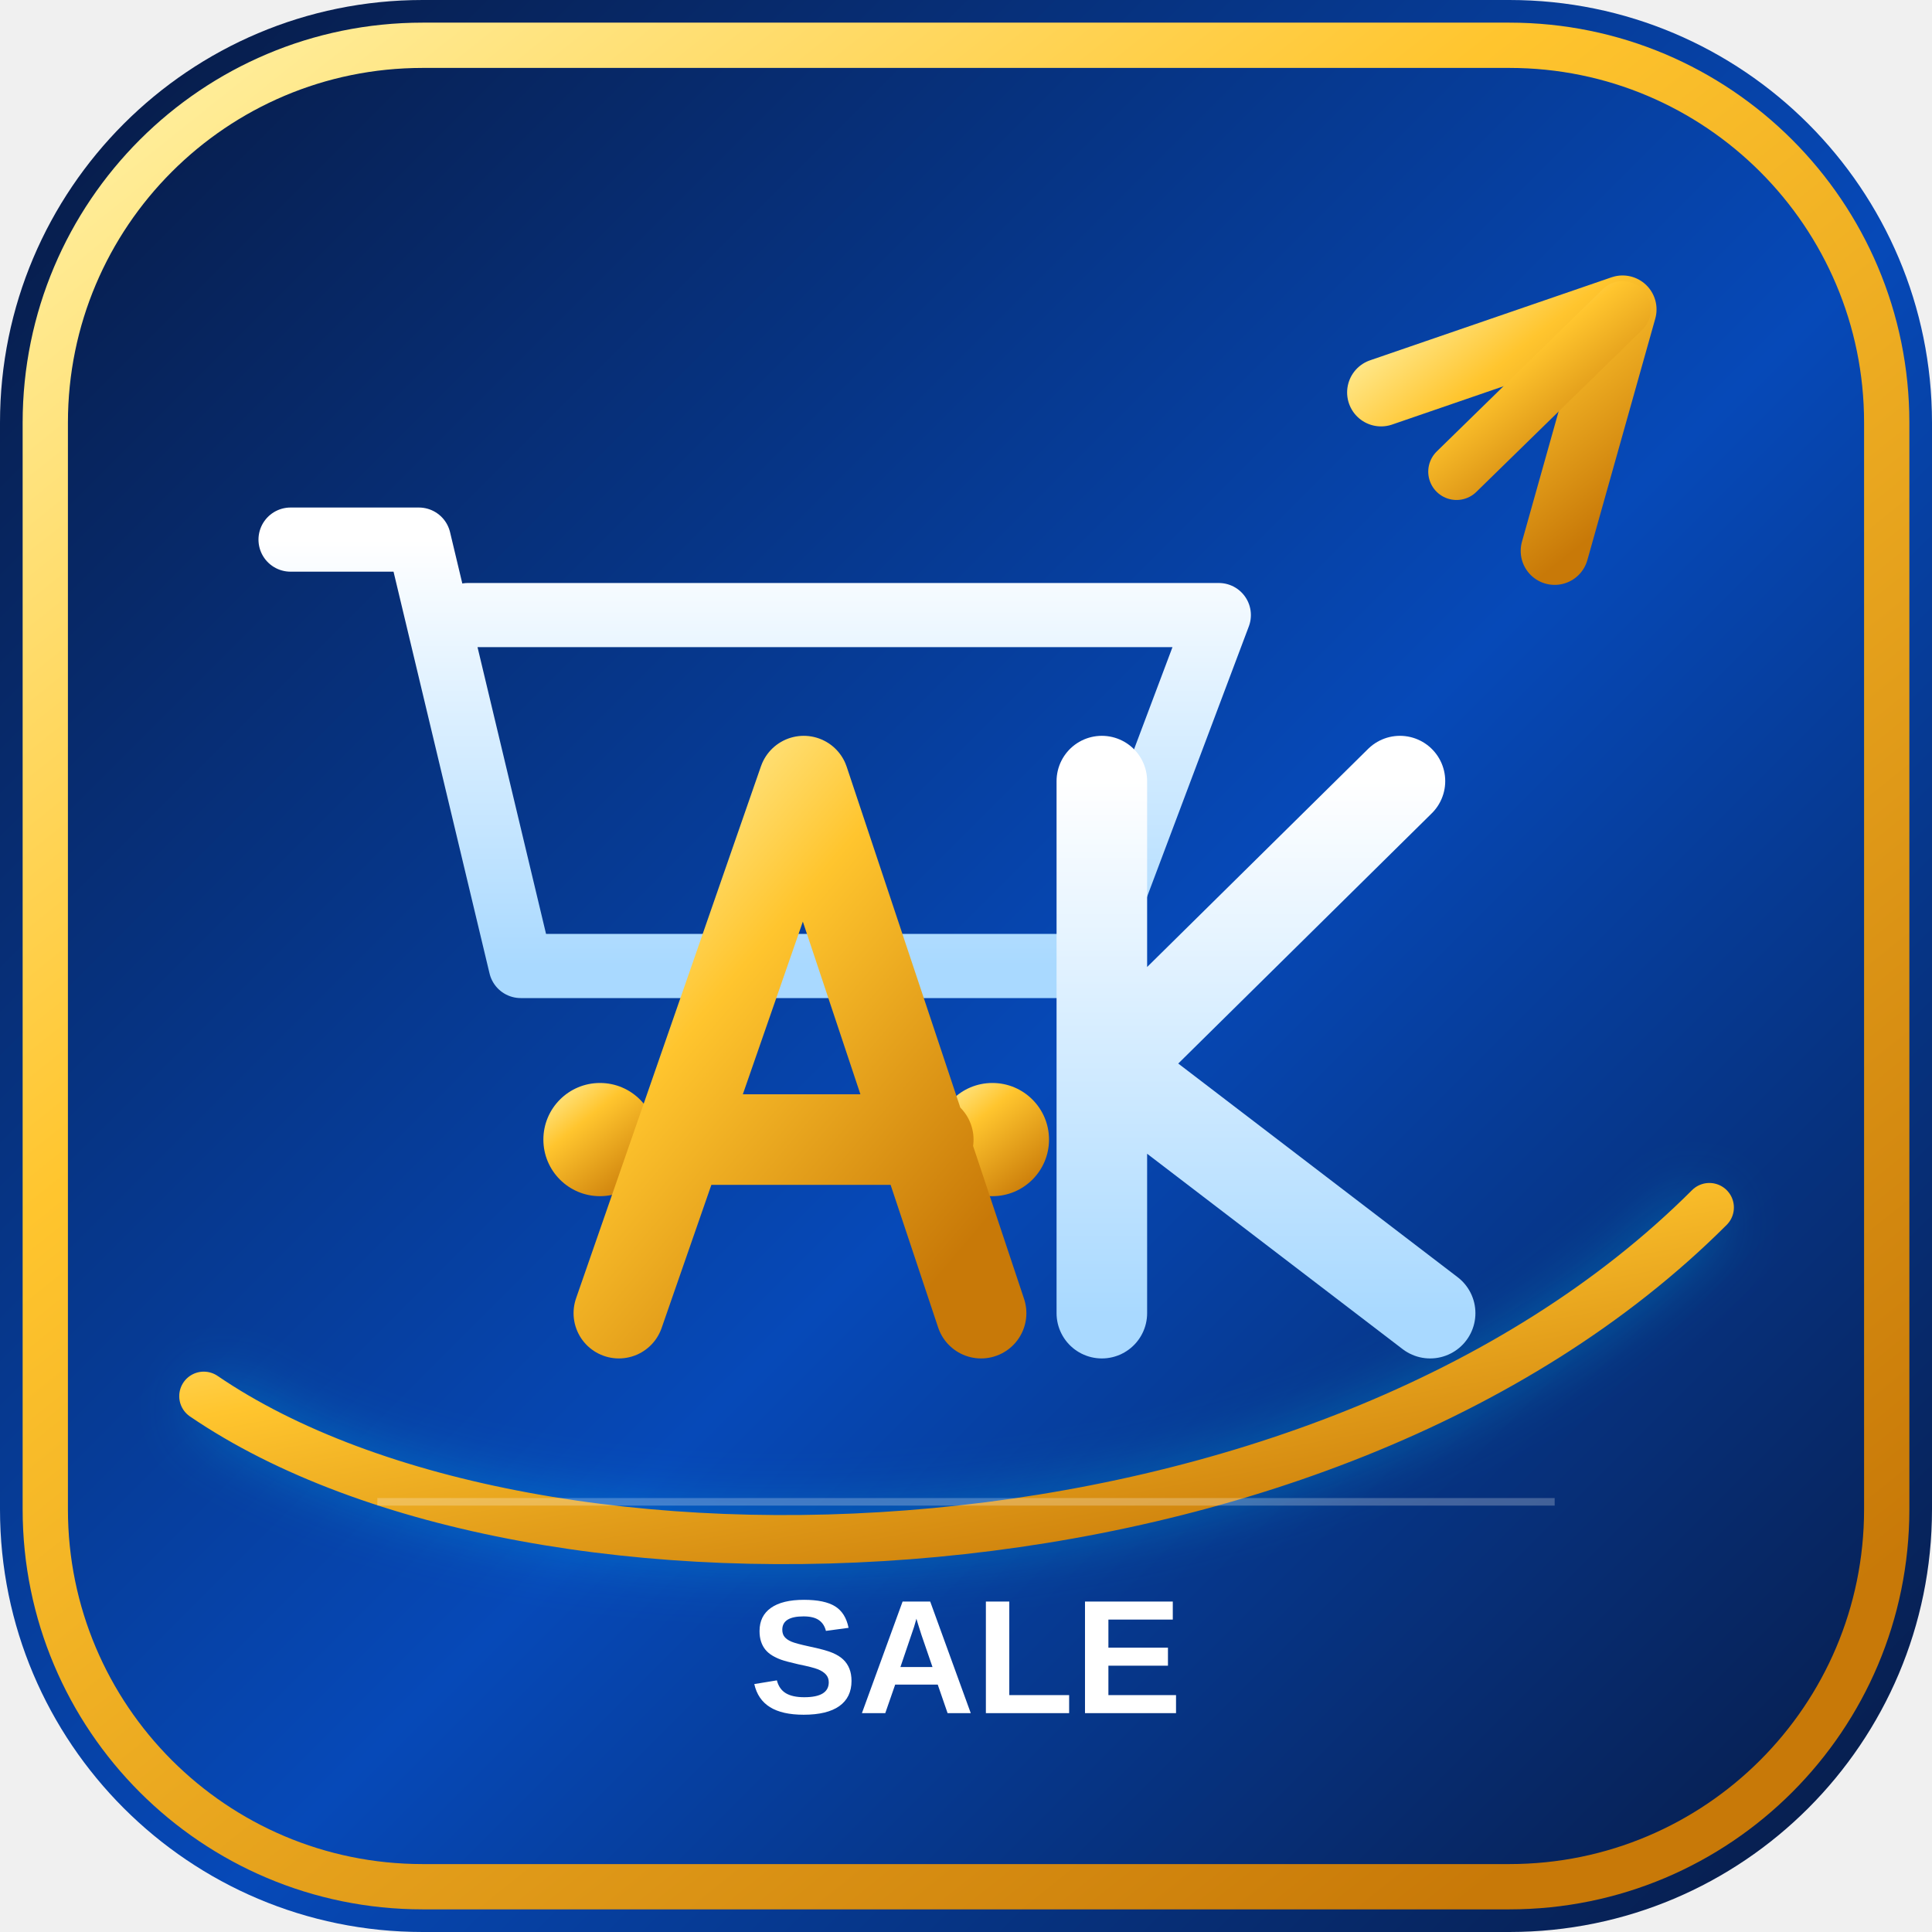
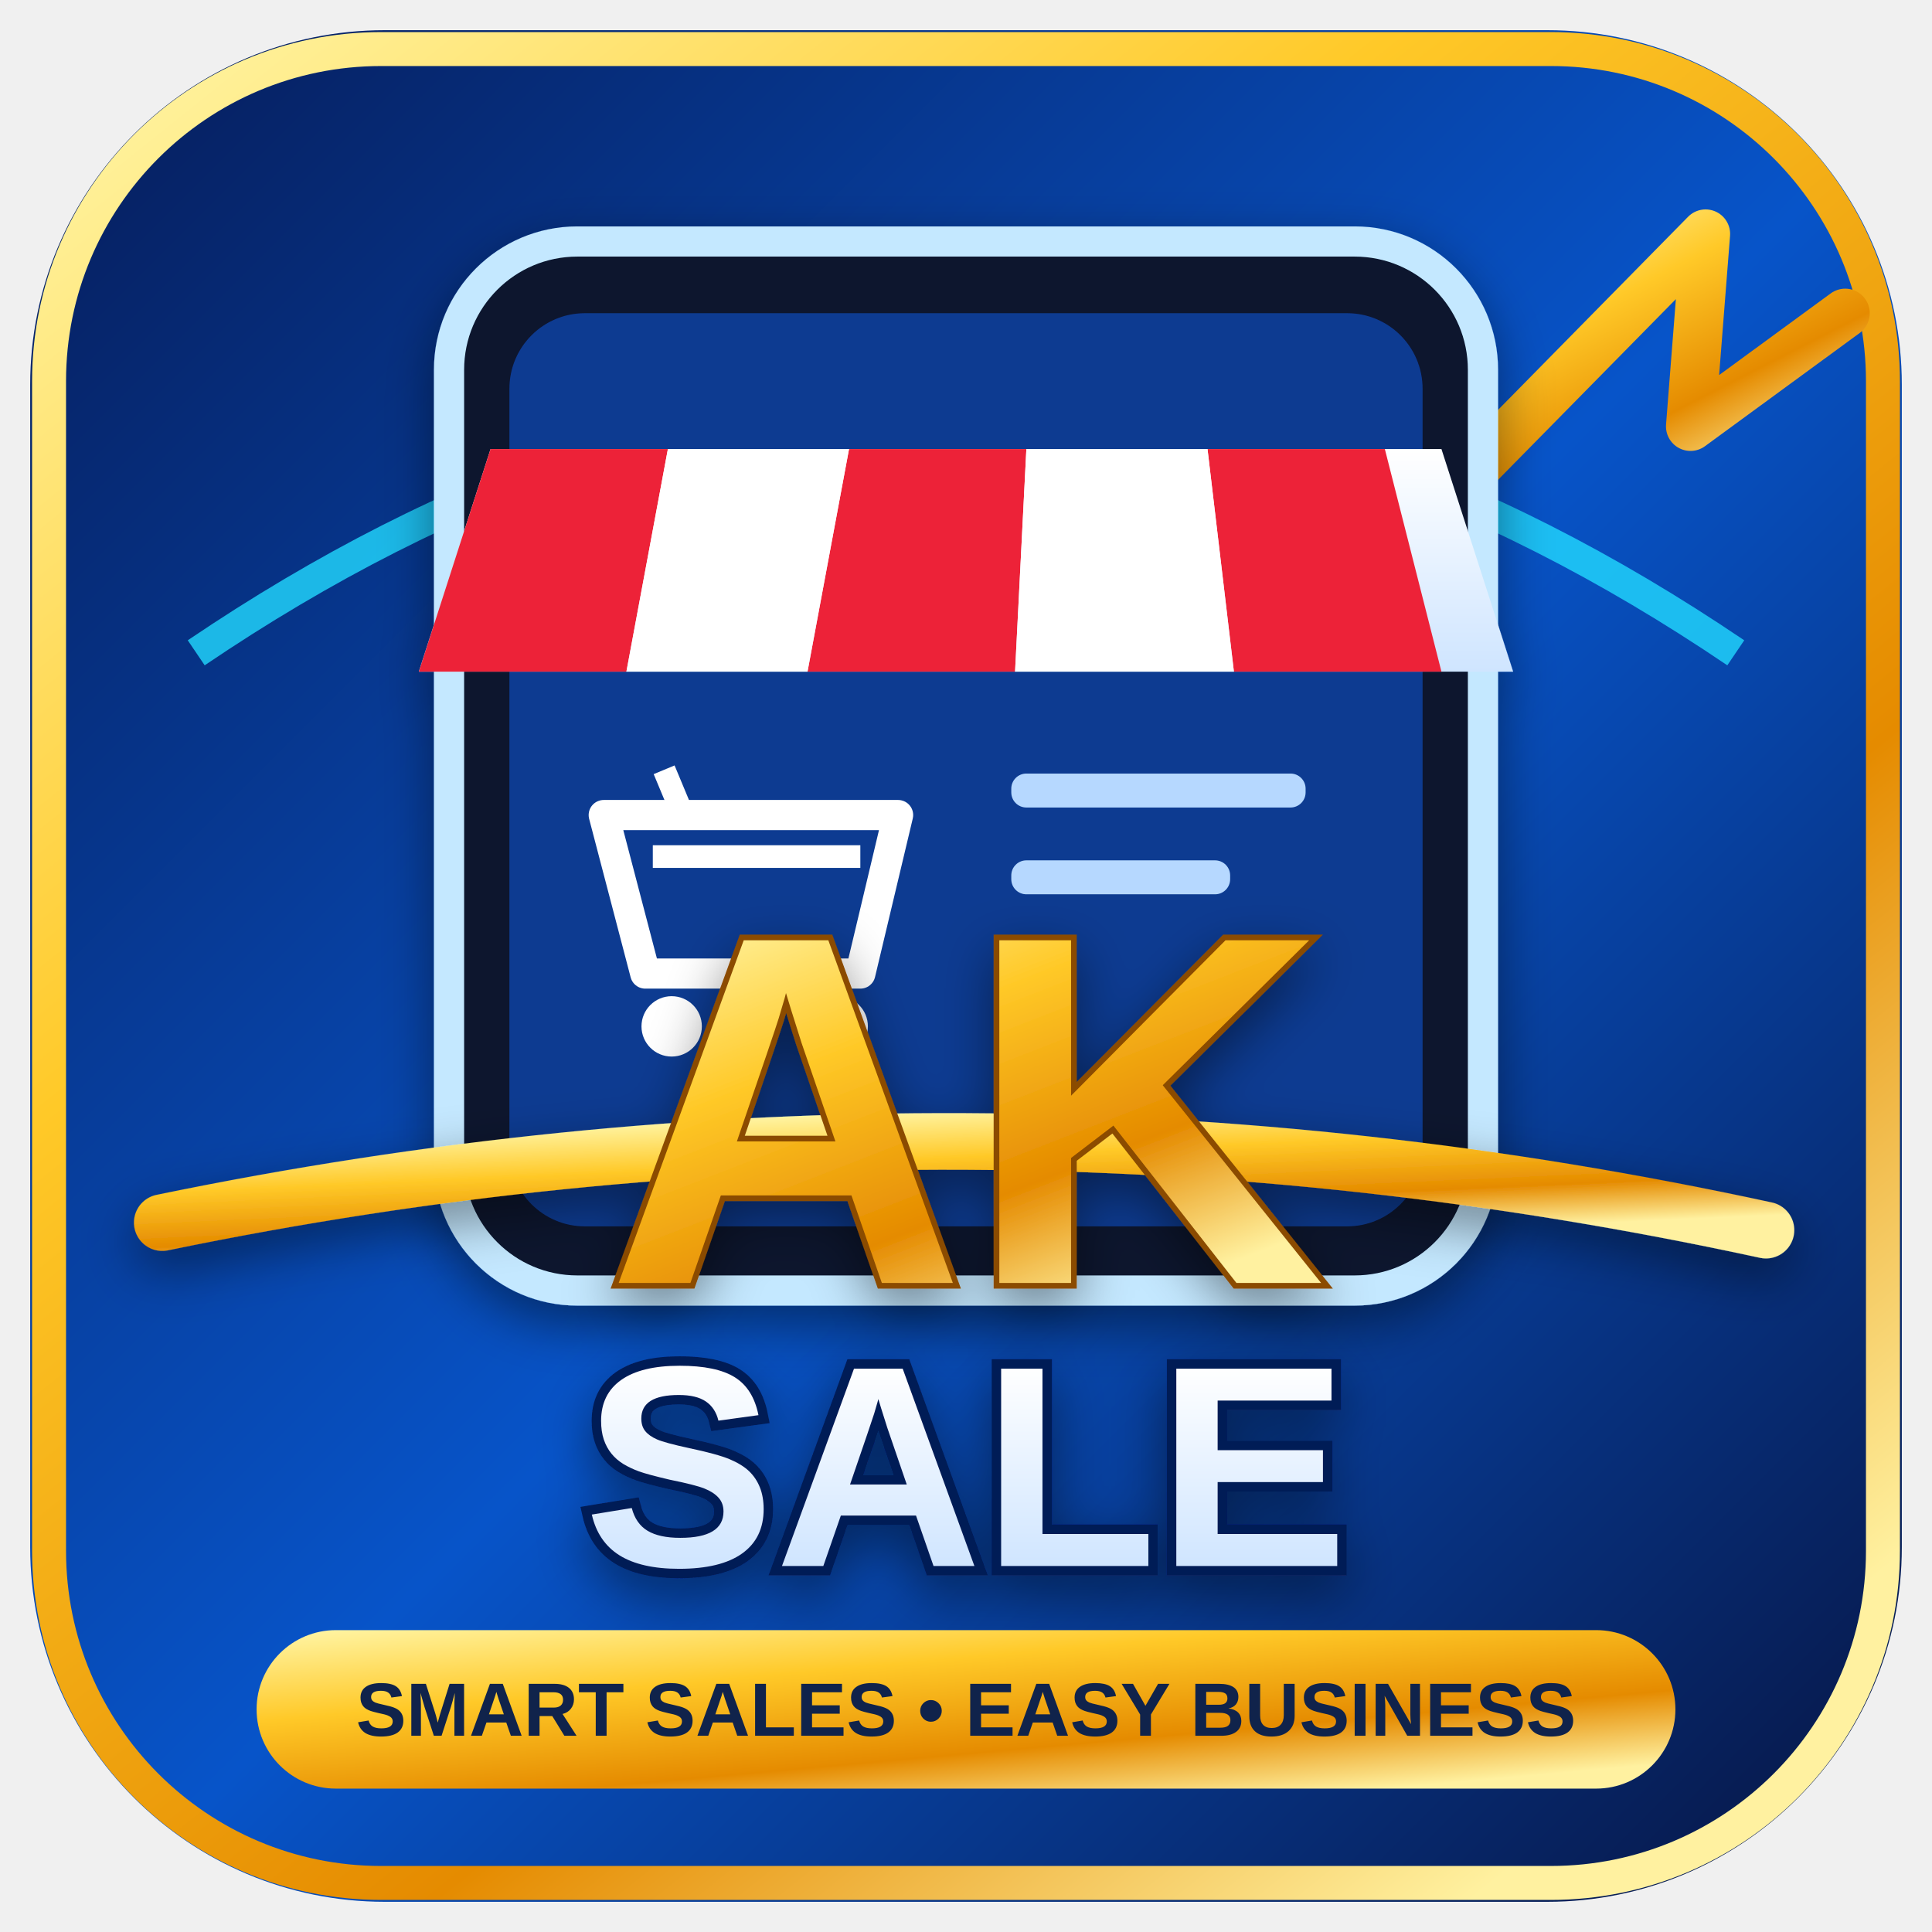
- <svg xmlns="http://www.w3.org/2000/svg" viewBox="0 0 512 512" role="img" aria-label="AK Sale Software">
+ <svg xmlns="http://www.w3.org/2000/svg" viewBox="0 0 512 512">
  <defs>
-     <linearGradient id="bg" x2="1" y2="1">
-       <stop stop-color="#07183f" />
-       <stop offset=".55" stop-color="#0649b8" />
-       <stop offset="1" stop-color="#07183f" />
+     <linearGradient id="bg" x1="0" y1="0" x2="1" y2="1">
+       <stop stop-color="#061b57" />
+       <stop offset=".52" stop-color="#0754c9" />
+       <stop offset="1" stop-color="#07133f" />
    </linearGradient>
-     <linearGradient id="gold" x2=".8" y2="1">
-       <stop stop-color="#fff2a6" />
-       <stop offset=".38" stop-color="#ffc52e" />
-       <stop offset="1" stop-color="#c87908" />
+     <linearGradient id="gold" x1="0" y1="0" x2=".8" y2="1">
+       <stop stop-color="#fff6a8" />
+       <stop offset=".35" stop-color="#ffc928" />
+       <stop offset=".72" stop-color="#e58b00" />
+       <stop offset="1" stop-color="#fff1a0" />
    </linearGradient>
-     <linearGradient id="silver" x2="0" y2="1">
+     <linearGradient id="white" x1="0" y1="0" x2="0" y2="1">
      <stop stop-color="#fff" />
-       <stop offset="1" stop-color="#a9d9ff" />
+       <stop offset="1" stop-color="#cfe5ff" />
    </linearGradient>
    <filter id="shadow" x="-30%" y="-30%" width="160%" height="160%">
-       <feGaussianBlur stdDeviation="8" />
+       <feGaussianBlur in="SourceAlpha" stdDeviation="7" />
+       <feOffset dy="5" />
+       <feComponentTransfer>
+         <feFuncA type="linear" slope=".45" />
+       </feComponentTransfer>
+       <feMerge>
+         <feMergeNode />
+         <feMergeNode in="SourceGraphic" />
+       </feMerge>
    </filter>
  </defs>
-   <rect width="512" height="512" rx="112" fill="url(#bg)" />
-   <rect x="12" y="12" width="488" height="488" rx="100" fill="none" stroke="url(#gold)" stroke-width="12" />
-   <path d="M54 370 C142 430 350 423 453 320" fill="none" stroke="#00cfff" stroke-width="12" opacity=".32" filter="url(#shadow)" />
-   <path d="M54 370 C142 430 350 423 453 320" fill="none" stroke="url(#gold)" stroke-width="13" stroke-linecap="round" />
-   <path d="M366 104 L430 82 L412 146" fill="none" stroke="url(#gold)" stroke-width="18" stroke-linecap="round" stroke-linejoin="round" />
-   <path d="M386 125 L430 82" stroke="url(#gold)" stroke-width="15" stroke-linecap="round" />
-   <path d="M77 143h34l27 113h150l35-93H124" fill="none" stroke="url(#silver)" stroke-width="17" stroke-linecap="round" stroke-linejoin="round" />
-   <path d="M145 276h134" stroke="url(#silver)" stroke-width="14" stroke-linecap="round" />
-   <circle cx="159" cy="302" r="15" fill="url(#gold)" />
-   <circle cx="263" cy="302" r="15" fill="url(#gold)" />
-   <path d="M164 348 L213 207 L260 348 M181 302 H246" fill="none" stroke="url(#gold)" stroke-width="24" stroke-linecap="round" stroke-linejoin="round" />
-   <path d="M292 207 V348 M294 283 L371 207 M294 283 L379 348" fill="none" stroke="url(#silver)" stroke-width="24" stroke-linecap="round" stroke-linejoin="round" />
-   <path d="M100 398h312" stroke="#fff" stroke-opacity=".24" stroke-width="2" />
-   <text x="256" y="454" text-anchor="middle" font-family="Arial,sans-serif" font-size="43" font-weight="800" fill="#fff">SALE</text>
+   <rect x="8" y="8" width="496" height="496" rx="94" fill="url(#bg)" />
+   <rect x="13" y="13" width="486" height="486" rx="88" fill="none" stroke="url(#gold)" stroke-width="9" />
+   <path d="M52 173 Q256 35 460 173" fill="none" stroke="#22d9ff" stroke-width="8" opacity=".8" />
+   <path d="M390 125 L452 62 L448 113 L489 83" fill="none" stroke="url(#gold)" stroke-width="13" stroke-linecap="round" stroke-linejoin="round" />
+   <g filter="url(#shadow)">
+     <rect x="119" y="64" width="274" height="278" rx="34" fill="#08152f" stroke="#c4e8ff" stroke-width="8" />
+     <rect x="135" y="83" width="242" height="242" rx="20" fill="#0b3b91" />
+     <path d="M130 119 H382 L401 178 H111 Z" fill="url(#white)" />
+     <path d="M130 119 H177 L166 178 H111 Z M225 119 H272 L269 178 H214 Z M320 119 H367 L382 178 H327 Z" fill="#ed2438" />
+     <path d="M177 119 H225 L214 178 H166 Z M272 119 H320 L327 178 H269 Z" fill="#fff" />
+     <path d="M160 216 h78 l-10 42 h-57 z" fill="none" stroke="#fff" stroke-width="8" stroke-linejoin="round" />
+     <circle cx="178" cy="272" r="8" fill="#fff" />
+     <circle cx="222" cy="272" r="8" fill="#fff" />
+     <path d="M173 227 h55 M181 216 l-5 -12" stroke="#fff" stroke-width="6" fill="none" />
+     <rect x="268" y="205" width="78" height="9" rx="4" fill="#b6d8ff" />
+     <rect x="268" y="228" width="58" height="9" rx="4" fill="#b6d8ff" />
+   </g>
+   <g filter="url(#shadow)">
+     <path d="M43 324 Q256 280 468 326" fill="none" stroke="url(#gold)" stroke-width="15" stroke-linecap="round" />
+     <text x="256" y="340" font-family="Arial,sans-serif" font-size="132" font-weight="900" text-anchor="middle" fill="url(#gold)" stroke="#8b4b00" stroke-width="3" paint-order="stroke">AK</text>
+     <text x="256" y="415" font-family="Arial,sans-serif" font-size="76" font-weight="900" text-anchor="middle" fill="url(#white)" stroke="#061b57" stroke-width="5" paint-order="stroke">SALE</text>
+   </g>
+   <rect x="68" y="432" width="376" height="42" rx="21" fill="url(#gold)" />
+   <text x="256" y="460" font-family="Arial,sans-serif" font-size="20" font-weight="800" text-anchor="middle" fill="#10234b">SMART SALES • EASY BUSINESS</text>
</svg>
